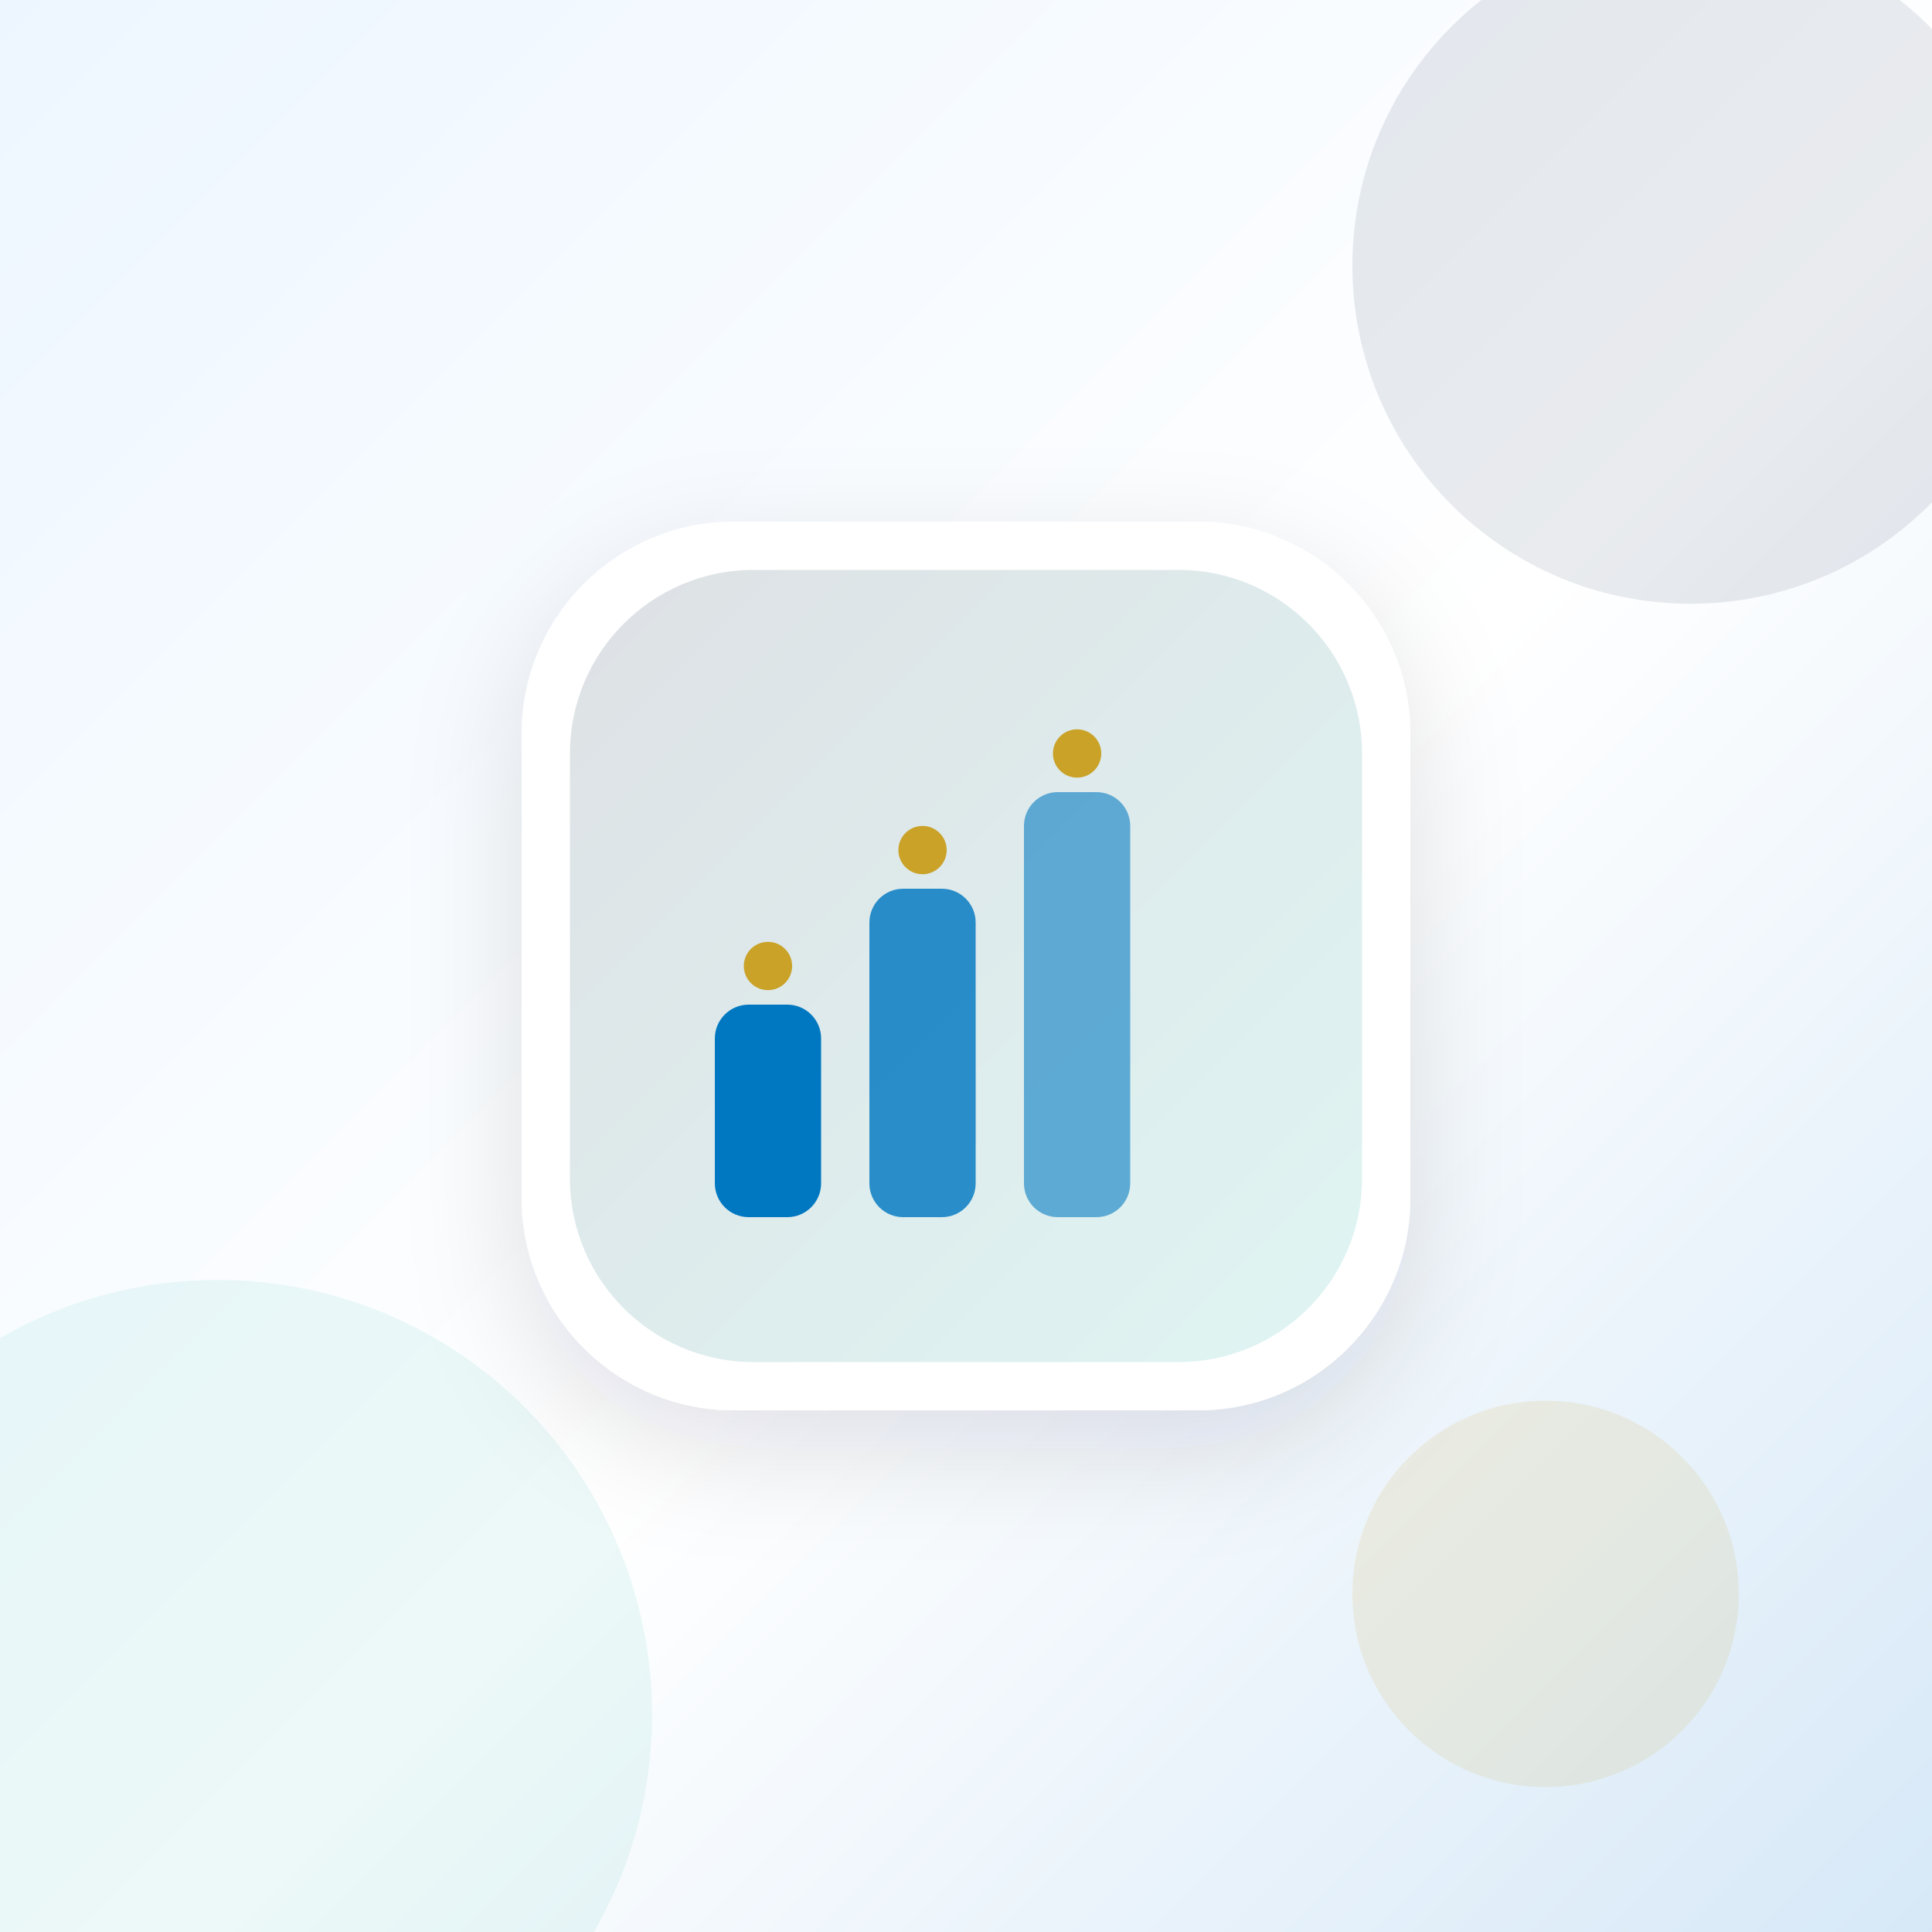
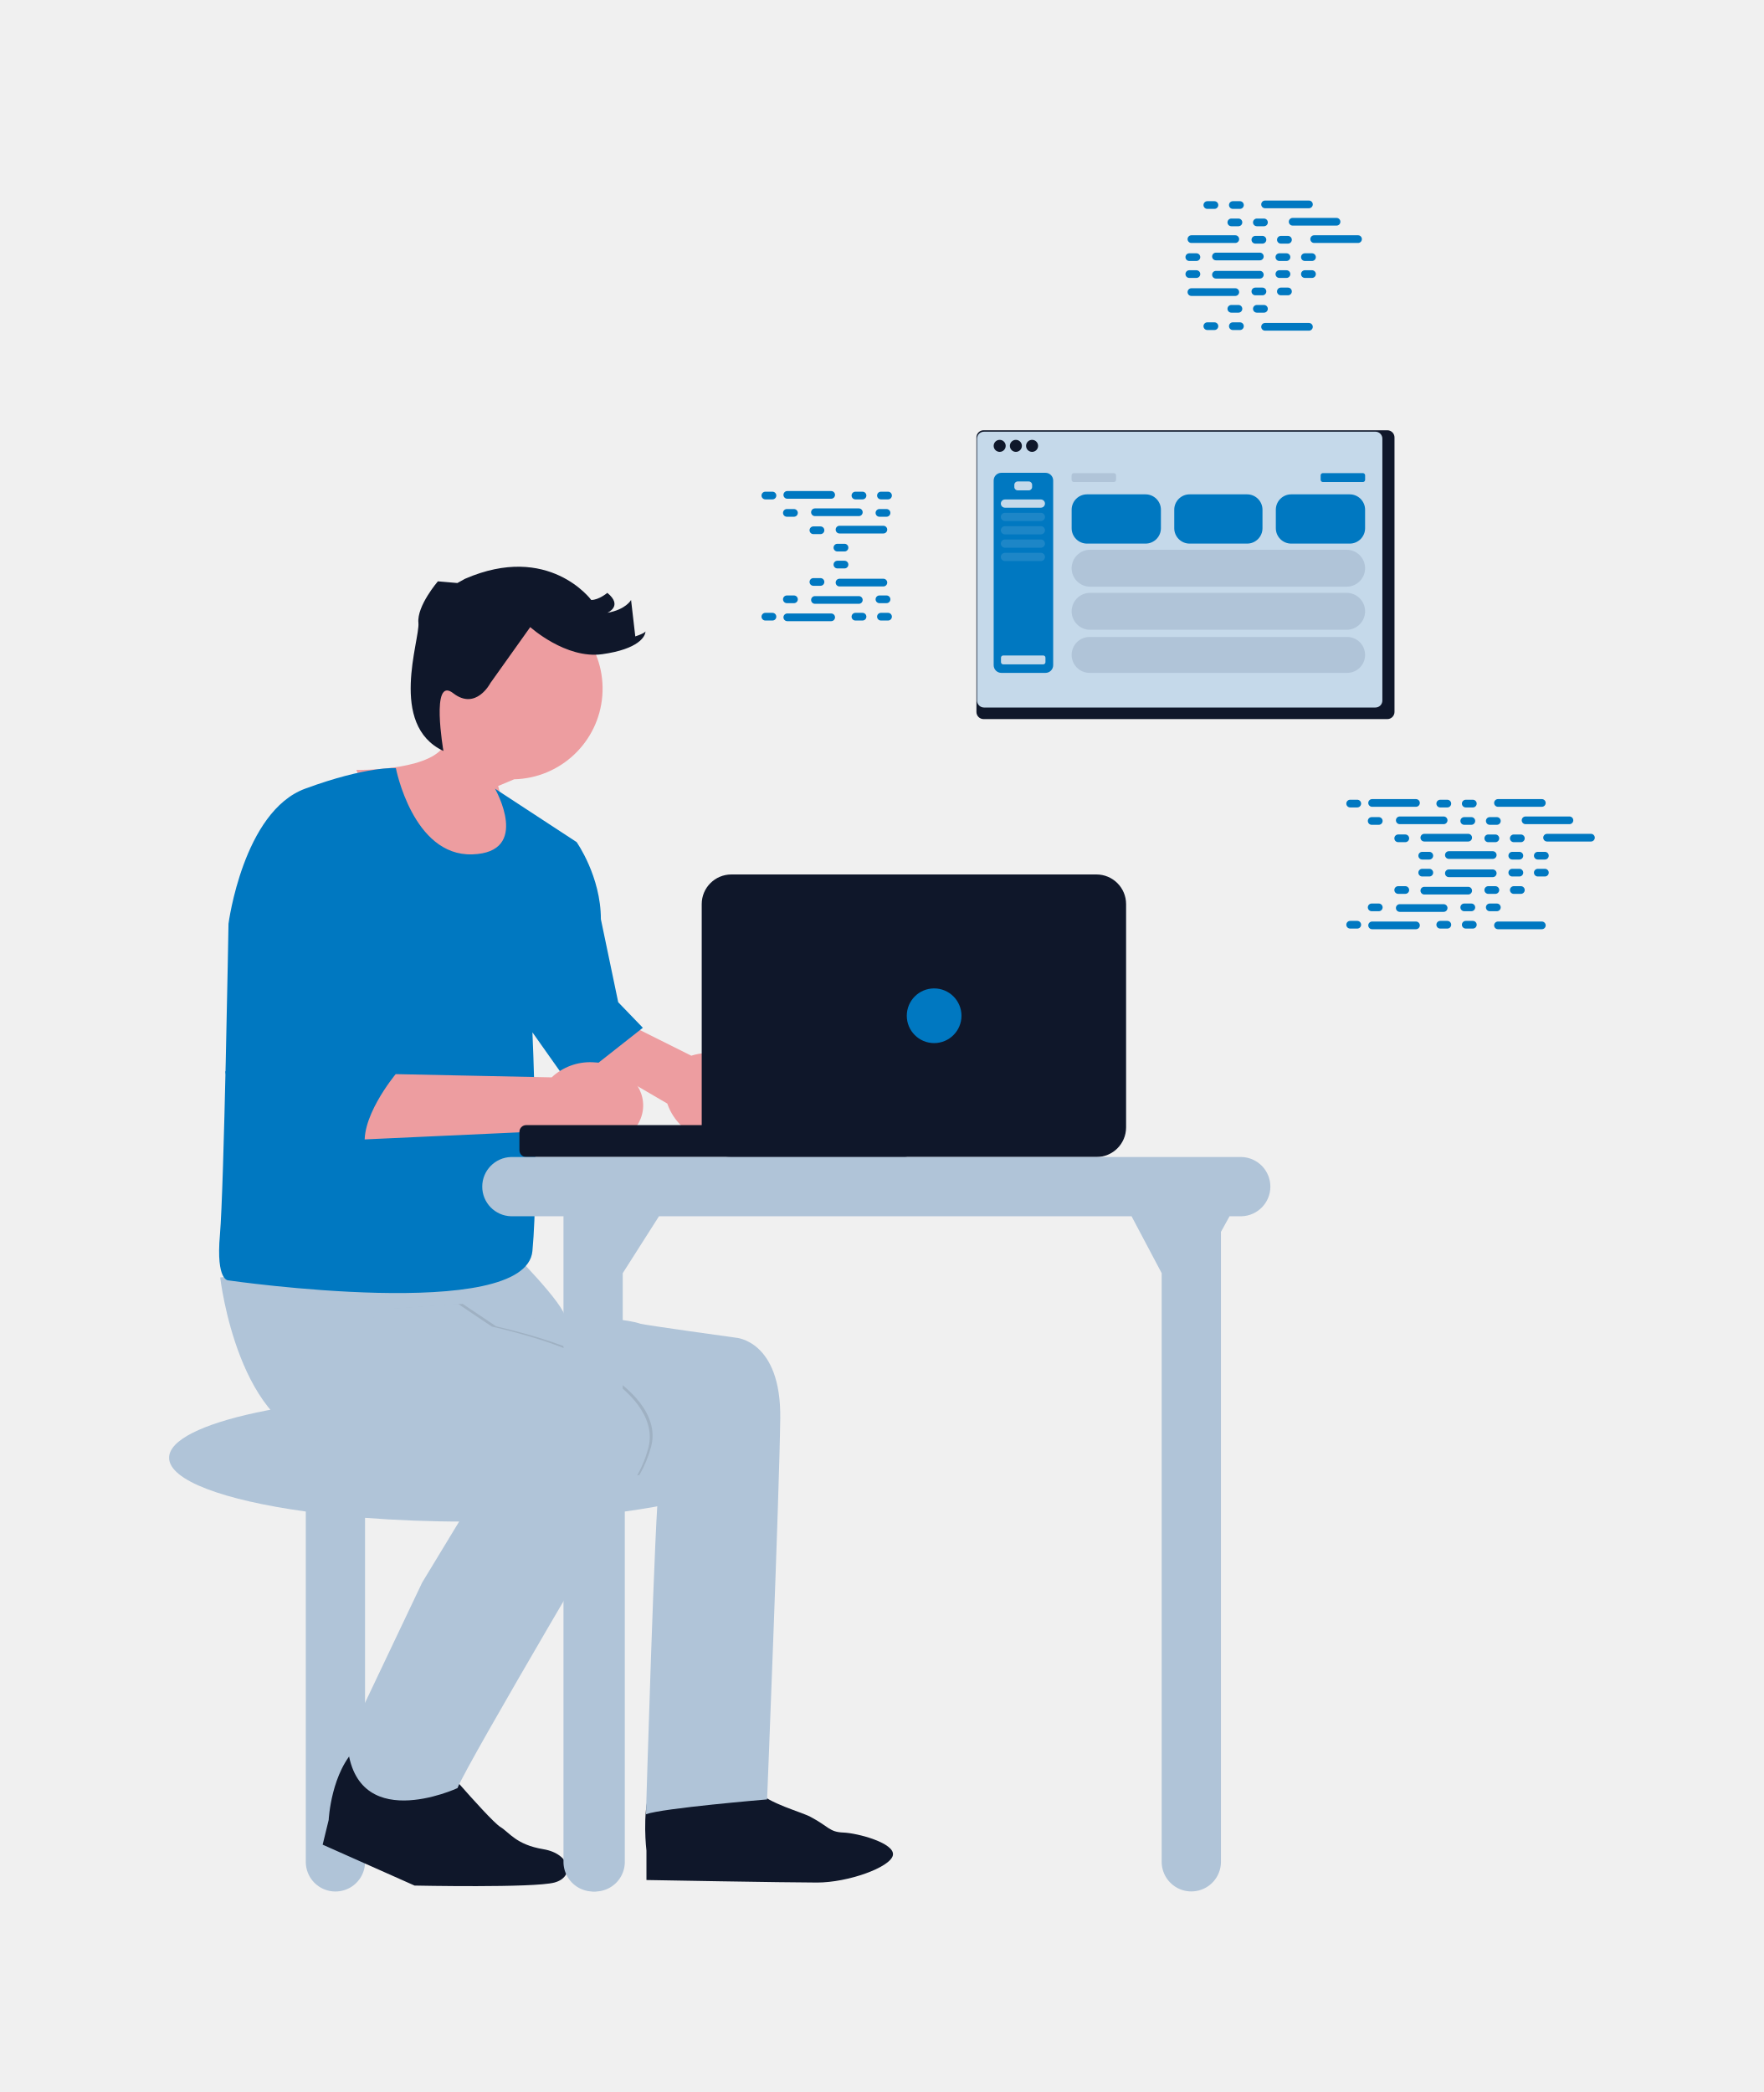
- <svg xmlns="http://www.w3.org/2000/svg" viewBox="0 0 400 400" role="img">
-   <defs>
-     <linearGradient id="bg-operations" x1="0%" y1="0%" x2="100%" y2="100%">
-       <stop offset="0%" stop-color="#EDF6FF" />
-       <stop offset="55%" stop-color="#FFFFFF" />
-       <stop offset="100%" stop-color="#D6E8F7" />
-     </linearGradient>
-     <linearGradient id="plate-operations" x1="0%" y1="0%" x2="100%" y2="100%">
-       <stop offset="0%" stop-color="#0C2340" />
-       <stop offset="100%" stop-color="#14B8A6" />
-     </linearGradient>
-     <filter id="shadow-operations" x="-20%" y="-20%" width="140%" height="140%">
-       <feDropShadow dx="0" dy="8" stdDeviation="12" flood-color="#0C2340" flood-opacity="0.12" />
-     </filter>
-   </defs>
-   <rect width="400" height="400" fill="url(#bg-operations)" />
-   <circle cx="350" cy="55" r="70" fill="#0C2340" opacity="0.09" />
-   <circle cx="45" cy="355" r="90" fill="#14B8A6" opacity="0.08" />
-   <circle cx="320" cy="330" r="40" fill="#C9A227" opacity="0.12" />
-   <g filter="url(#shadow-operations)">
-     <rect x="108" y="108" width="184" height="184" rx="44" fill="#FFFFFF" />
-     <rect x="118" y="118" width="164" height="164" rx="38" fill="url(#plate-operations)" opacity="0.14" />
-   </g>
-   <g transform="translate(200, 200)">
-     <g fill="#0078C1">
-       <rect x="-52" y="8" width="22" height="44" rx="7" />
-       <rect x="-20" y="-16" width="22" height="68" rx="7" opacity="0.82" />
-       <rect x="12" y="-36" width="22" height="88" rx="7" opacity="0.58" />
-       <circle cx="-41" cy="0" r="5" fill="#C9A227" />
-       <circle cx="-9" cy="-24" r="5" fill="#C9A227" />
-       <circle cx="23" cy="-44" r="5" fill="#C9A227" />
+ <svg xmlns="http://www.w3.org/2000/svg" width="741.969" height="880" viewBox="-88 -88 917.969 1056">
+   <g transform="translate(-712.103 -341.589)">
+     <path d="M740.042,610.71c0-18.338-69.018-33.2-154.155-33.2s-154.155,14.865-154.155,33.2c0,11.753,28.375,22.071,71.148,27.972V820.6a15.421,15.421,0,1,0,30.831,0V641.959c16.3,1.263,33.859,1.955,52.176,1.955s35.878-.692,52.176-1.955V820.6a15.421,15.421,0,1,0,30.831,0V638.682C711.667,632.781,740.042,622.464,740.042,610.71Z" transform="translate(280.371 385.183)" fill="#B0C4D8" />
+     <path d="M0,5.755,150.6-9.033s29.178,29.2,28.84,35.713S103.256,95.952,56.3,91.671,0,5.755,0,5.755Z" transform="translate(738.701 896.289)" fill="#B0C4D8" />
+     <path d="M304.473,102.053a47.172,47.172,0,1,1,46.473,60.209l-8.325,3.5,11.8,43.809-60.843,11.463L268.85,157.39s35.894.673,45.057-11.7a47.122,47.122,0,0,1-9.434-43.634Z" transform="translate(540.729 480.521)" fill="#ed9da0" />
+     <path d="M207.717,519.425,117.1,474.2l-8.48,19.611,86.592,50.518a29.235,29.235,0,0,0,15.027,16.89c13.3,6.674,28.549,3.16,34.071-7.844s-.781-25.331-14.076-32a29.248,29.248,0,0,0-22.525-1.952Z" transform="translate(776.167 267.217)" fill="#ed9da0" />
+     <path d="M333.6,254.25s8.835,45.852,39.714,44.9,11.867-34.2,11.867-34.2l42.467,27.789s12.637,17.812,12.637,40.135l9.024,43.222,12.823,13.3L424.139,419.32l-19.473-27.55s3.5,76.139,0,113.8-158.172,15.3-158.172,15.3-6.586.594-4.461-23.717,4.461-161.9,4.461-161.9,7.6-58.424,39.9-70.3,47.206-10.7,47.206-10.7Z" transform="translate(496.526 382.71)" fill="#0078C1" />
+     <path d="M284.126,64.528S302.642,81.282,321.6,78.637s22.488-9.259,22.488-11.9c0,0,0,.882-5.288,2.646L336.6,50.423s-2.646,4.98-12.344,6.674c0,0,8.377-3.5,0-10.378,0,0-4.409,3.7-8.377,3.7,0,0-22.045-29.983-65.7-11.022l-3.968,2.2-5.121-.445-5.021-.437s-11.021,12.788-10.139,21.6S210.087,115.435,238.951,129c0,0-6.848-39.338,5.057-30.081s19.4-5.288,19.4-5.288l20.721-29.1Z" transform="translate(615.924 499.045)" fill="#0F172A" />
+     <path d="M348.788,584.452l-101.24-2.109-4.9,34.8,105.5-4.835a29.244,29.244,0,0,0,20.81,8.835c14.871.34,27.159-9.36,27.439-21.666s-11.545-22.562-26.416-22.906a29.249,29.249,0,0,0-21.194,7.871Z" transform="translate(562.425 213.467)" fill="#ed9da0" />
+     <path d="M582.564,430.822s3.325,20.9-6.65,28.024c0,0,3.325,25.649-4.75,33.724,0,0,14.837.6,11.932,8.375,0,0,21.793-3.625,18.945,5.4,0,0-20.167,24.205-15.308,39.891l-65.913-3.315-7.355-37.952" transform="translate(227.904 289.99)" fill="#0078C1" />
+     <rect width="203.958" height="16.601" rx="3.5" transform="translate(894.427 822.766)" fill="#0F172A" />
+     <path d="M764.165,610.557l-190.012,0a15.433,15.433,0,0,1-15.421-15.42V478.92A15.433,15.433,0,0,1,574.154,463.5l190.012,0a15.433,15.433,0,0,1,15.42,15.42V595.133a15.433,15.433,0,0,1-15.421,15.424Z" transform="translate(430.561 228.814)" fill="#0F172A" />
+     <circle cx="14.23" cy="14.23" r="14.23" transform="translate(1096.015 751.618)" fill="#0078C1" />
+     <path d="M923.308,827.236v15.242s72.793,1.314,88.828,1.314,38.1-7.885,39.419-14.192-18.4-11.565-25.754-11.826-7.622-3.155-17.081-8.146c-5.339-2.817-21.549-6.873-27.593-13.461-4.658-5.082,0-13.345,0-13.345s-7.86-.161-17.905.252c-11.588.469-26.314,1.79-32.552,5.27a13.653,13.653,0,0,0-5.622,7.826C920.969,807.937,923.308,827.236,923.308,827.236Z" transform="translate(37.225 373.16)" fill="#0F172A" />
+     <path d="M763.77,610.559s1.518.92,4.247,2.57c.495.294,1.025.62,1.593.964,1.728,1.046,3.805,2.291,6.176,3.722,33.027,19.9,123.125,73.861,128.054,73.431,1.293-.111,5.177-.694,10.537-1.566,1.418-.231,2.943-.482,4.552-.755,20.633-3.428,54.924-9.623,58.754-11.349,5.256-2.364,4.2,8.145,2.1,17.081s-6.815,171-6.815,171c8.409-3.153,63.031-7.71,63.031-7.71s6.322-157.512,6.849-198.241-23.126-42.061-23.126-42.061-47.593-6.586-49.668-7.269c-12.876-4.384-56.237-4.557-63.333-1.4a19.057,19.057,0,0,1-14.159.016l-.032-.016-5.519-8.933-52.714,4.5-5.587.482-51.883,4.425-3.569.305Z" transform="translate(-12.684 315.749)" fill="#B0C4D8" />
+     <path d="M753.971,828.1,801.8,849.388s62.024,1.314,72.793-1.576,8.409-14.979-5.783-17.348S851.2,821.79,846.473,818.9c-3.19-1.95-14.523-14.553-21.555-22.543-3.385-3.855-5.783-6.628-5.783-6.628s-9.2-24.44-34.7-18.922a26.121,26.121,0,0,0-12.4,6.528c-13.734,12.714-14.927,37.883-14.927,37.883Z" transform="translate(38.052 369.137)" fill="#0F172A" />
+     <path d="M768.213,614.182c1.712,1.034,3.768,2.268,6.115,3.685,32.7,19.709,121.918,73.133,126.795,72.708,1.285-.109,5.126-.686,10.441-1.552,1.406-.23,2.914-.474,4.507-.747.063-.1.125-.2.177-.3a59.82,59.82,0,0,0,5.958-14.582c5.461-20.818-21.6-36.69-21.6-36.69l-5.73-4.449c-6.506-10.955-53.344-21.312-53.344-21.312l-6.04-4.059-3.221-2.165-.848-.567-7.336-4.915-36.69,2.6-10.9,7.005-1.15.739-4.043,2.6Z" transform="translate(40.786 316.558)" opacity="0.1" />
+     <path d="M762.066,672.841c15.5,0,74.634,22.862,74.634,22.862l-29.959,49.4L767.691,827.3c2.628,50.2,57.445,24.764,57.445,24.764,5.256-13.4,89.828-156.075,93.318-162.4a60.408,60.408,0,0,0,6.017-14.727c4.446-16.929-12.414-30.626-19.147-35.308-1.635-1.124-2.665-1.744-2.665-1.744l-5.783-4.5c-2.986-5.033-14.4-9.938-25.958-13.792-8.337-2.78-16.75-5.015-22.127-6.354-3.558-.88-5.783-1.378-5.783-1.378l-6.1-4.094-2.138-1.446-1.964-1.32-7.4-4.979-16.487,1.168-20.561,1.46-11.006,7.068L772.1,613.1l-20.546,13.231s-.541,5.057-.715,11.842c-.01.525-.021,1.057-.032,1.606C750.592,653.512,752.07,672.841,762.066,672.841Z" transform="translate(37.052 315.742)" fill="#B0C4D8" />
+     <path d="M964.1,524.508H584a15.421,15.421,0,0,0,0,30.831h27.273V890.923a15.421,15.421,0,1,0,30.831,0V584.961l18.863-29.625H906.908l15.685,29.625V890.923a15.42,15.42,0,1,0,30.831,0V563.467l4.485-8.128H964.1a15.42,15.42,0,0,0,0-30.831Z" transform="translate(306.083 314.86)" fill="#B0C4D8" />
+     <path d="M78.921,67.721a2,2,0,0,1,0-4h22.832a2,2,0,1,1,0,4Zm-65.5,0a2,2,0,1,1,0-4H36.251a2,2,0,0,1,0,4Zm48.732-.333a2,2,0,0,1,0-4h3.694a2,2,0,1,1,0,4Zm-13.278,0a2,2,0,1,1,0-4h3.694a2,2,0,0,1,0,4ZM2,67.388a2,2,0,0,1,0-4H5.7a2,2,0,1,1,0,4Zm25.811-8.7a2,2,0,1,1,0-4H50.646a2,2,0,0,1,0,4Zm46.839-.334a2,2,0,1,1,0-4h3.694a2,2,0,0,1,0,4Zm-13.283,0a2,2,0,0,1,0-4h3.694a2,2,0,1,1,0,4Zm-48.174,0a2,2,0,1,1,0-4h3.694a2,2,0,0,1,0,4Zm27.4-8.7a2,2,0,1,1,0-4H63.423a2,2,0,0,1,0,4Zm46.556-.333a2,2,0,1,1,0-4h3.694a2,2,0,0,1,0,4Zm-13.28,0a2,2,0,1,1,0-4h3.695a2,2,0,0,1,0,4ZM27,49.313a2,2,0,1,1,0-4h3.694a2,2,0,1,1,0,4Zm26.366-8.7a2,2,0,0,1,0-4H76.2a2,2,0,1,1,0,4Zm46.28-.334a2,2,0,0,1,0-4h3.695a2,2,0,1,1,0,4Zm-13.28,0a2,2,0,0,1,0-4h3.695a2,2,0,1,1,0,4Zm-46.868,0a2,2,0,0,1,0-4h3.694a2,2,0,1,1,0,4Zm60.149-8.824a2,2,0,0,1,0-4h3.695a2,2,0,1,1,0,4Zm-13.28,0a2,2,0,0,1,0-4h3.695a2,2,0,1,1,0,4Zm-46.868,0a2,2,0,0,1,0-4h3.694a2,2,0,1,1,0,4Zm13.869-.335a2,2,0,0,1,0-4H76.2a2,2,0,1,1,0,4Zm33.782-8.7a2,2,0,1,1,0-4h3.694a2,2,0,0,1,0,4Zm-13.28,0a2,2,0,1,1,0-4h3.695a2,2,0,0,1,0,4ZM27,22.414a2,2,0,1,1,0-4h3.694a2,2,0,1,1,0,4Zm77.476-.335a2,2,0,1,1,0-4h22.832a2,2,0,0,1,0,4Zm-63.885,0a2,2,0,1,1,0-4H63.423a2,2,0,0,1,0,4Zm34.061-8.7a2,2,0,1,1,0-4h3.694a2,2,0,0,1,0,4Zm-13.283,0a2,2,0,0,1,0-4h3.694a2,2,0,1,1,0,4Zm-48.174,0a2,2,0,1,1,0-4h3.694a2,2,0,0,1,0,4Zm80.087-.333a2,2,0,0,1,0-4h22.832a2,2,0,1,1,0,4Zm-65.468,0a2,2,0,1,1,0-4H50.646a2,2,0,0,1,0,4Zm34.338-8.7a2,2,0,0,1,0-4h3.694a2,2,0,1,1,0,4Zm-13.278,0a2,2,0,1,1,0-4h3.694a2,2,0,0,1,0,4ZM2,4.339a2,2,0,0,1,0-4H5.7a2,2,0,1,1,0,4Zm76.919-.334a2,2,0,0,1,0-4h22.832a2,2,0,1,1,0,4Zm-65.5,0a2,2,0,1,1,0-4H36.251a2,2,0,0,1,0,4Z" transform="translate(1324.762 653.092)" fill="#0078C1" />
+     <g transform="translate(1020.413 492.773)">
+       <rect width="7.699" height="4.004" rx="2.002" transform="translate(0 0.335)" fill="#0078C1" />
+       <rect width="7.699" height="4.004" rx="2.002" transform="translate(46.871 0.335)" fill="#0078C1" />
+       <rect width="7.699" height="4.004" rx="2.002" transform="translate(60.149 0.335)" fill="#0078C1" />
+       <rect width="26.836" height="4.004" rx="2.002" transform="translate(11.416 0)" fill="#0078C1" />
+       <rect width="7.699" height="4.004" rx="2.002" transform="translate(11.192 9.37)" fill="#0078C1" />
+       <rect width="7.699" height="4.004" rx="2.002" transform="translate(59.367 9.37)" fill="#0078C1" />
+       <rect width="26.836" height="4.004" rx="2.002" transform="translate(25.811 9.037)" fill="#0078C1" />
+       <rect width="7.699" height="4.004" rx="2.002" transform="translate(24.997 18.409)" fill="#0078C1" />
+       <rect width="26.836" height="4.004" rx="2.002" transform="translate(38.588 18.075)" fill="#0078C1" />
+       <rect width="7.699" height="4.004" rx="2.002" transform="translate(37.494 27.446)" fill="#0078C1" />
+       <rect width="7.699" height="4.004" rx="2.002" transform="translate(46.871 63.383)" fill="#0078C1" />
+       <rect width="7.699" height="4.004" rx="2.002" transform="translate(60.149 63.383)" fill="#0078C1" />
+       <rect width="7.699" height="4.004" rx="2.002" transform="translate(0 63.383)" fill="#0078C1" />
+       <rect width="26.836" height="4.004" rx="2.002" transform="translate(11.416 63.716)" fill="#0078C1" />
+       <rect width="7.699" height="4.004" rx="2.002" transform="translate(11.192 54.345)" fill="#0078C1" />
+       <rect width="7.699" height="4.004" rx="2.002" transform="translate(59.367 54.345)" fill="#0078C1" />
+       <rect width="26.836" height="4.004" rx="2.002" transform="translate(25.811 54.679)" fill="#0078C1" />
+       <rect width="7.699" height="4.004" rx="2.002" transform="translate(24.997 45.308)" fill="#0078C1" />
+       <rect width="26.836" height="4.004" rx="2.002" transform="translate(38.588 45.641)" fill="#0078C1" />
+       <rect width="7.699" height="4.004" rx="2.002" transform="translate(37.494 36.27)" fill="#0078C1" />
+     </g>
+     <g transform="translate(1132.255 461.138)">
+       <path d="M780.325,232.384H570.15a3.742,3.742,0,0,0-3.7,3.769V378.945a3.739,3.739,0,0,0,3.7,3.761H780.325a3.74,3.74,0,0,0,3.7-3.761V236.153a3.741,3.741,0,0,0-3.7-3.769Z" transform="translate(-566.445 -232.384)" fill="#0F172A" />
+       <path d="M773.777,232.384H570.037a3.6,3.6,0,0,0-3.593,3.6V372.338a3.6,3.6,0,0,0,3.593,3.593h203.74a3.6,3.6,0,0,0,3.593-3.593V235.983a3.6,3.6,0,0,0-3.59-3.6Z" transform="translate(-566.109 -231.637)" fill="#C5D9EA" />
+       <path d="M3.128,0A3.128,3.128,0,1,1,0,3.128,3.128,3.128,0,0,1,3.128,0Z" transform="translate(8.975 4.99)" fill="#0F172A" />
+       <path d="M3.128,0A3.128,3.128,0,1,1,0,3.128,3.128,3.128,0,0,1,3.128,0Z" transform="translate(17.407 4.99)" fill="#0F172A" />
+       <path d="M3.128,0A3.128,3.128,0,1,1,0,3.128,3.128,3.128,0,0,1,3.128,0Z" transform="translate(25.838 4.99)" fill="#0F172A" />
+       <g transform="translate(8.975 22.143)">
+         <rect width="30.971" height="104.126" rx="4" transform="translate(0 0)" fill="#0078C1" />
+         <path d="M1.736,0H7.522A1.736,1.736,0,0,1,9.258,1.736V2.893A1.736,1.736,0,0,1,7.522,4.629H1.736A1.736,1.736,0,0,1,0,2.893V1.736A1.736,1.736,0,0,1,1.736,0Z" transform="translate(10.754 4.505)" fill="#C5D9EA" />
+         <path d="M1.157,0H21.988a1.157,1.157,0,0,1,1.157,1.157V3.472a1.157,1.157,0,0,1-1.157,1.157H1.157A1.157,1.157,0,0,1,0,3.472V1.157A1.157,1.157,0,0,1,1.157,0Z" transform="translate(3.81 95.062)" fill="#C5D9EA" />
+         <path d="M1.157,0H21.988a1.157,1.157,0,0,1,1.157,1.157V3.472a1.157,1.157,0,0,1-1.157,1.157H1.157A1.157,1.157,0,0,1,0,3.472V1.157A1.157,1.157,0,0,1,1.157,0Z" transform="translate(40.553 0.165)" fill="#B0C4D8" />
+         <rect width="46.456" height="25.631" rx="8" transform="translate(40.582 11.214)" fill="#0078C1" />
+         <rect width="22.961" height="4.272" rx="2.136" transform="translate(3.738 13.883)" fill="#C5D9EA" />
+         <rect width="152.718" height="18.689" rx="9.345" transform="translate(40.582 85.436)" fill="#B0C4D8" />
+         <path d="M1.157,0H21.988a1.157,1.157,0,0,1,1.157,1.157V3.472a1.157,1.157,0,0,1-1.157,1.157H1.157A1.157,1.157,0,0,1,0,3.472V1.157A1.157,1.157,0,0,1,1.157,0Z" transform="translate(170.169 0.165)" fill="#0078C1" />
+         <rect width="22.961" height="4.272" rx="2.136" transform="translate(3.738 20.825)" fill="#C5D9EA" opacity="0.149" />
+         <rect width="22.961" height="4.272" rx="2.136" transform="translate(3.738 27.767)" fill="#C5D9EA" opacity="0.149" />
+         <rect width="22.961" height="4.272" rx="2.136" transform="translate(3.738 34.709)" fill="#C5D9EA" opacity="0.149" />
+         <rect width="22.961" height="4.272" rx="2.136" transform="translate(3.738 41.65)" fill="#C5D9EA" opacity="0.149" />
+         <rect width="46.456" height="25.631" rx="8" transform="translate(146.844 11.214)" fill="#0078C1" />
+         <rect width="45.922" height="25.631" rx="8" transform="translate(93.98 11.214)" fill="#0078C1" />
+         <rect width="152.718" height="19.223" rx="9.612" transform="translate(40.582 62.475)" fill="#B0C4D8" />
+         <rect width="152.718" height="19.223" rx="9.612" transform="translate(40.582 40.048)" fill="#B0C4D8" />
+       </g>
+     </g>
+     <g transform="translate(1241.048 341.589)">
+       <rect width="7.699" height="4.004" rx="2.002" transform="translate(9.377 0.335)" fill="#0078C1" />
+       <rect width="7.699" height="4.004" rx="2.002" transform="translate(22.654 0.335)" fill="#0078C1" />
+       <rect width="26.836" height="4.004" rx="2.002" transform="translate(39.424 0)" fill="#0078C1" />
+       <rect width="7.699" height="4.004" rx="2.002" transform="translate(21.873 9.37)" fill="#0078C1" />
+       <rect width="7.699" height="4.004" rx="2.002" transform="translate(35.155 9.37)" fill="#0078C1" />
+       <rect width="26.836" height="4.004" rx="2.002" transform="translate(53.785 9.037)" fill="#0078C1" />
+       <rect width="7.699" height="4.004" rx="2.002" transform="translate(34.369 18.409)" fill="#0078C1" />
+       <rect width="7.699" height="4.004" rx="2.002" transform="translate(47.65 18.409)" fill="#0078C1" />
+       <rect width="26.836" height="4.004" rx="2.002" transform="translate(1.094 18.075)" fill="#0078C1" />
+       <rect width="26.836" height="4.004" rx="2.002" transform="translate(64.979 18.075)" fill="#0078C1" />
+       <rect width="7.699" height="4.004" rx="2.002" transform="translate(0 27.446)" fill="#0078C1" />
+       <rect width="7.699" height="4.004" rx="2.002" transform="translate(46.868 27.446)" fill="#0078C1" />
+       <rect width="7.699" height="4.004" rx="2.002" transform="translate(60.149 27.446)" fill="#0078C1" />
+       <rect width="26.836" height="4.004" rx="2.002" transform="translate(13.869 27.111)" fill="#0078C1" />
+       <rect width="7.699" height="4.004" rx="2.002" transform="translate(9.377 63.383)" fill="#0078C1" />
+       <rect width="7.699" height="4.004" rx="2.002" transform="translate(22.654 63.383)" fill="#0078C1" />
+       <rect width="26.836" height="4.004" rx="2.002" transform="translate(39.424 63.716)" fill="#0078C1" />
+       <rect width="7.699" height="4.004" rx="2.002" transform="translate(21.873 54.345)" fill="#0078C1" />
+       <rect width="7.699" height="4.004" rx="2.002" transform="translate(35.155 54.345)" fill="#0078C1" />
+       <rect width="7.699" height="4.004" rx="2.002" transform="translate(34.369 45.308)" fill="#0078C1" />
+       <rect width="7.699" height="4.004" rx="2.002" transform="translate(47.65 45.308)" fill="#0078C1" />
+       <rect width="26.836" height="4.004" rx="2.002" transform="translate(1.094 45.641)" fill="#0078C1" />
+       <rect width="7.699" height="4.004" rx="2.002" transform="translate(0 36.27)" fill="#0078C1" />
+       <rect width="7.699" height="4.004" rx="2.002" transform="translate(46.868 36.27)" fill="#0078C1" />
+       <rect width="7.699" height="4.004" rx="2.002" transform="translate(60.149 36.27)" fill="#0078C1" />
+       <rect width="26.836" height="4.004" rx="2.002" transform="translate(13.869 36.604)" fill="#0078C1" />
    </g>
  </g>
</svg>
